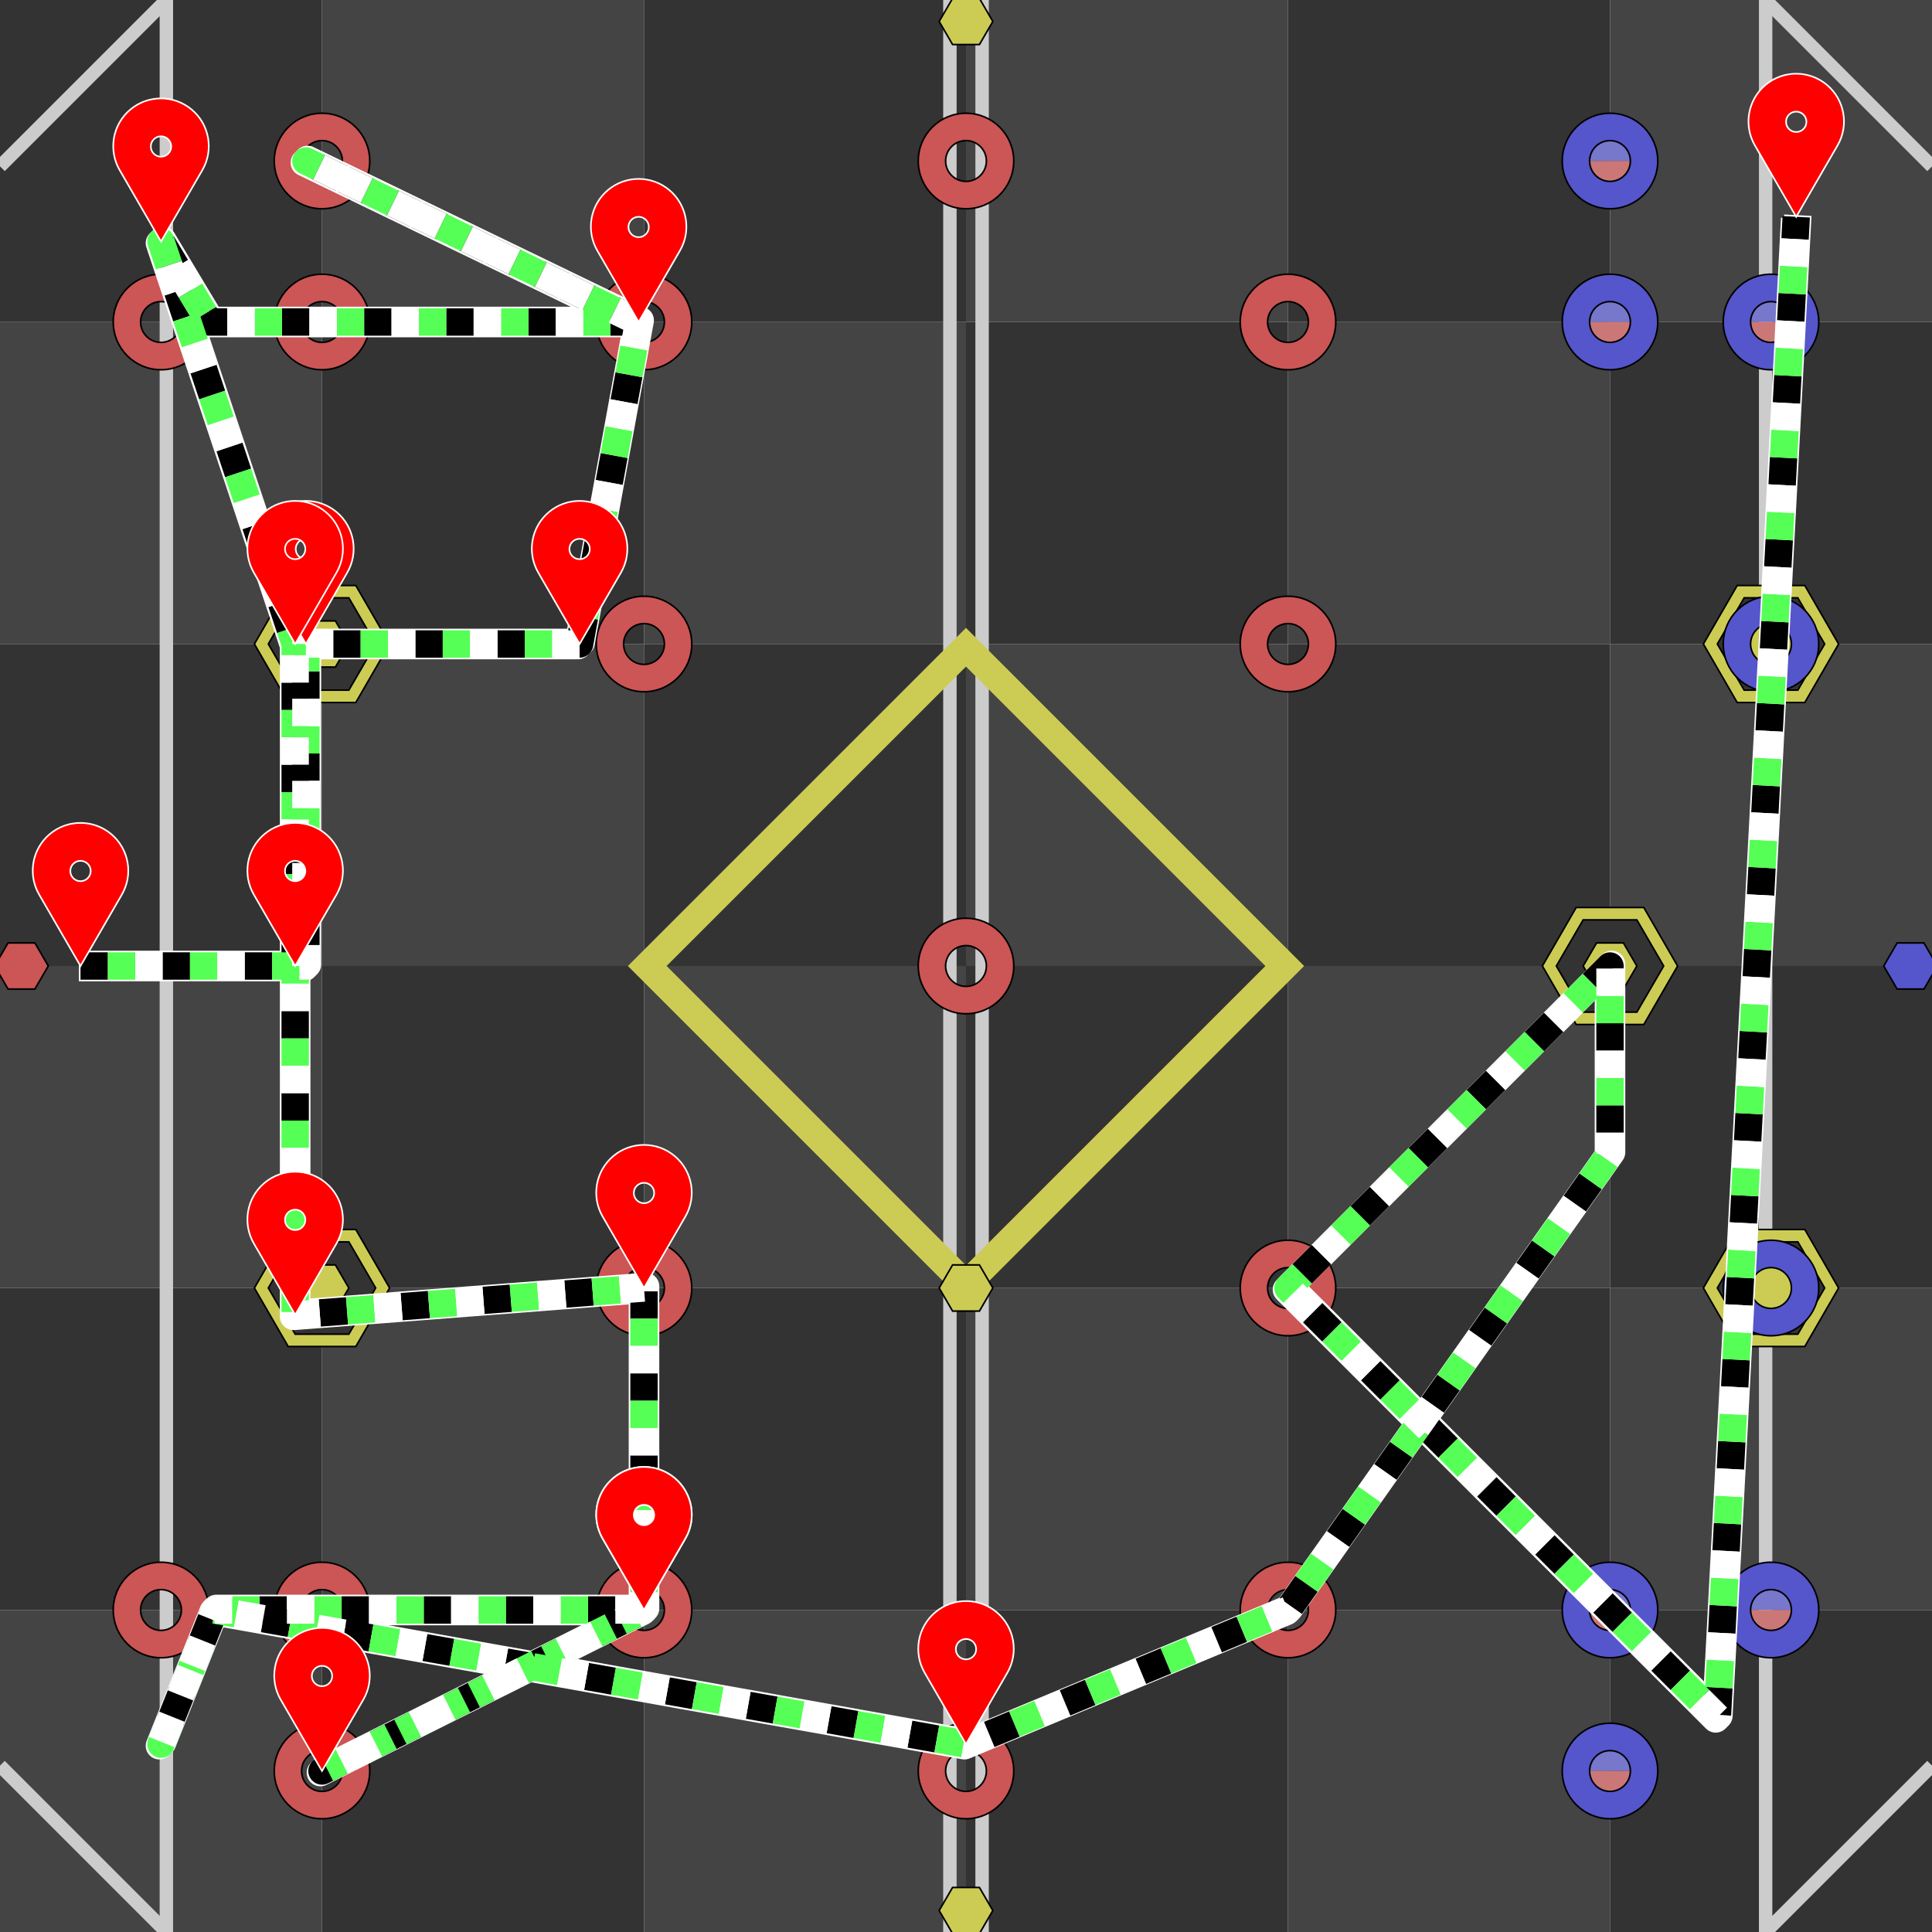
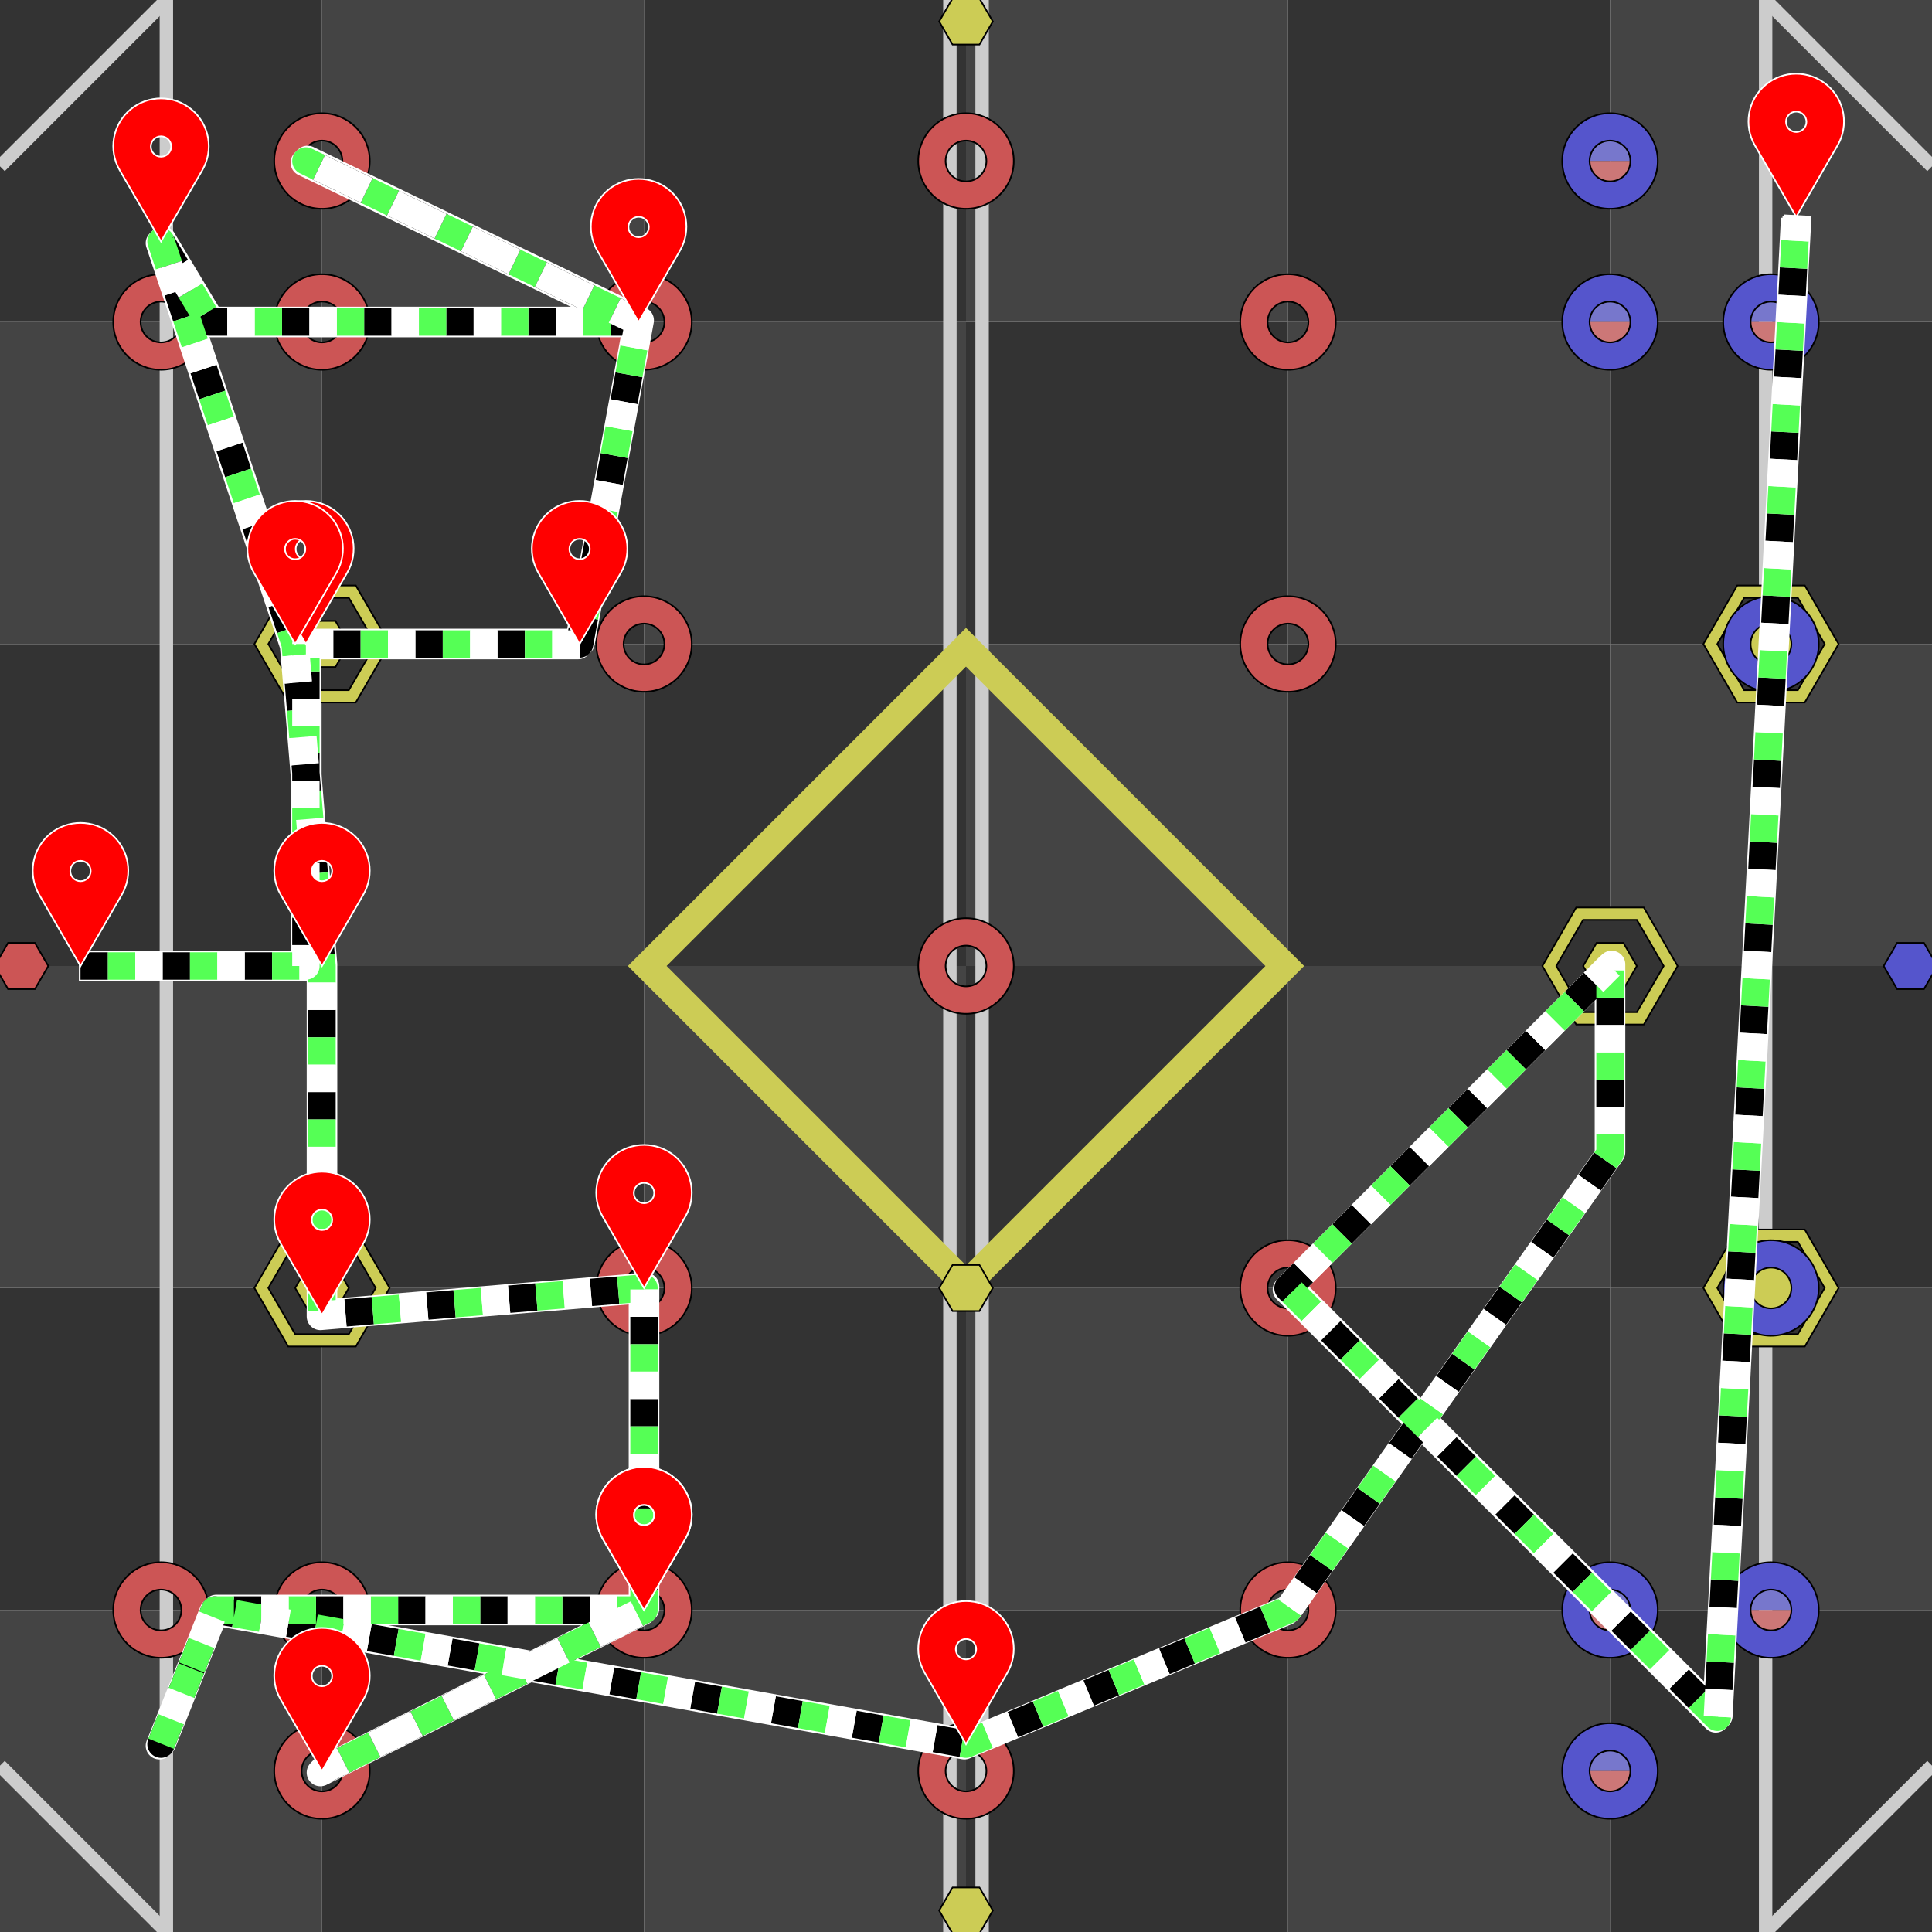
<svg xmlns="http://www.w3.org/2000/svg" version="1.1" width="600" height="600" viewBox="-1800 -1800 3600 3600">
  <g transform="scale(1, -1)">
    <rect x="-1800" y="-1800" width="600" height="600" fill="#444444" />
    <rect x="-1800" y="-1200" width="600" height="600" fill="#333333" />
    <rect x="-1800" y="-600" width="600" height="600" fill="#444444" />
    <rect x="-1800" y="0" width="600" height="600" fill="#333333" />
    <rect x="-1800" y="600" width="600" height="600" fill="#444444" />
    <rect x="-1800" y="1200" width="600" height="600" fill="#333333" />
    <rect x="-1200" y="-1800" width="600" height="600" fill="#333333" />
    <rect x="-1200" y="-1200" width="600" height="600" fill="#444444" />
    <rect x="-1200" y="-600" width="600" height="600" fill="#333333" />
    <rect x="-1200" y="0" width="600" height="600" fill="#444444" />
    <rect x="-1200" y="600" width="600" height="600" fill="#333333" />
    <rect x="-1200" y="1200" width="600" height="600" fill="#444444" />
    <rect x="-600" y="-1800" width="600" height="600" fill="#444444" />
    <rect x="-600" y="-1200" width="600" height="600" fill="#333333" />
    <rect x="-600" y="-600" width="600" height="600" fill="#444444" />
    <rect x="-600" y="0" width="600" height="600" fill="#333333" />
    <rect x="-600" y="600" width="600" height="600" fill="#444444" />
    <rect x="-600" y="1200" width="600" height="600" fill="#333333" />
    <rect x="0" y="-1800" width="600" height="600" fill="#333333" />
    <rect x="0" y="-1200" width="600" height="600" fill="#444444" />
    <rect x="0" y="-600" width="600" height="600" fill="#333333" />
    <rect x="0" y="0" width="600" height="600" fill="#444444" />
    <rect x="0" y="600" width="600" height="600" fill="#333333" />
    <rect x="0" y="1200" width="600" height="600" fill="#444444" />
    <rect x="600" y="-1800" width="600" height="600" fill="#444444" />
    <rect x="600" y="-1200" width="600" height="600" fill="#333333" />
    <rect x="600" y="-600" width="600" height="600" fill="#444444" />
    <rect x="600" y="0" width="600" height="600" fill="#333333" />
    <rect x="600" y="600" width="600" height="600" fill="#444444" />
    <rect x="600" y="1200" width="600" height="600" fill="#333333" />
    <rect x="1200" y="-1800" width="600" height="600" fill="#333333" />
    <rect x="1200" y="-1200" width="600" height="600" fill="#444444" />
    <rect x="1200" y="-600" width="600" height="600" fill="#333333" />
    <rect x="1200" y="0" width="600" height="600" fill="#444444" />
    <rect x="1200" y="600" width="600" height="600" fill="#333333" />
    <rect x="1200" y="1200" width="600" height="600" fill="#444444" />
    <line x1="-1490" y1="-1800" x2="-1490" y2="1800" stroke="#cccccc" stroke-width="25" />
    <line x1="-30" y1="-1800" x2="-30" y2="1800" stroke="#cccccc" stroke-width="25" />
    <line x1="30" y1="-1800" x2="30" y2="1800" stroke="#cccccc" stroke-width="25" />
    <line x1="1490" y1="-1800" x2="1490" y2="1800" stroke="#cccccc" stroke-width="25" />
    <line x1="-1800" y1="-1490" x2="-1490" y2="-1800" stroke="#cccccc" stroke-width="25" />
    <line x1="1800" y1="-1490" x2="1490" y2="-1800" stroke="#cccccc" stroke-width="25" />
    <line x1="-1800" y1="1490" x2="-1490" y2="1800" stroke="#cccccc" stroke-width="25" />
    <line x1="1800" y1="1490" x2="1490" y2="1800" stroke="#cccccc" stroke-width="25" />
    <rect x="-420" y="-420" width="840" height="840" transform="rotate(45)" stroke="#cccc55" fill="none" stroke-width="51" />
    <polygon points="-1710,0 -1735,43 -1785,43 -1810,0 -1785,-43 -1735,-43" fill="#cc5555" stroke="#000000" stroke-width="3" />
    <polygon points="1810,0 1785,43 1735,43 1710,0 1735,-43 1785,-43" fill="#5555cc" stroke="#000000" stroke-width="3" />
    <polygon points="50,1760 25,1803 -25,1803 -50,1760 -25,1717 25,1717" fill="#cccc55" stroke="#000000" stroke-width="3" />
    <polygon points="50,-600 25,-557 -25,-557 -50,-600 -25,-643 25,-643" fill="#cccc55" stroke="#000000" stroke-width="3" />
    <polygon points="50,-1760 25,-1717 -25,-1717 -50,-1760 -25,-1803 25,-1803" fill="#cccc55" stroke="#000000" stroke-width="3" />
    <polygon points="-1074,600 -1137,709 -1263,709 -1326,600 -1263,491 -1137,491" fill="#cccc55" stroke="#000000" stroke-width="3" />
    <polygon points="-1100,600 -1150,686 -1250,686 -1300,600 -1250,514 -1150,514" fill="#333333" stroke="#000000" stroke-width="3" />
    <polygon points="-1150,600 -1175,643 -1225,643 -1250,600 -1225,557 -1175,557" fill="#cccc55" stroke="#000000" stroke-width="3" />
    <polygon points="1626,600 1563,709 1437,709 1374,600 1437,491 1563,491" fill="#cccc55" stroke="#000000" stroke-width="3" />
    <polygon points="1600,600 1550,686 1450,686 1400,600 1450,514 1550,514" fill="#333333" stroke="#000000" stroke-width="3" />
    <polygon points="1550,600 1525,643 1475,643 1450,600 1475,557 1525,557" fill="#cccc55" stroke="#000000" stroke-width="3" />
    <polygon points="1326,0 1263,109 1137,109 1074,0 1137,-109 1263,-109" fill="#cccc55" stroke="#000000" stroke-width="3" />
    <polygon points="1300,0 1250,86 1150,86 1100,0 1150,-86 1250,-86" fill="#333333" stroke="#000000" stroke-width="3" />
    <polygon points="1250,0 1225,43 1175,43 1150,0 1175,-43 1225,-43" fill="#cccc55" stroke="#000000" stroke-width="3" />
    <polygon points="-1074,-600 -1137,-491 -1263,-491 -1326,-600 -1263,-709 -1137,-709" fill="#cccc55" stroke="#000000" stroke-width="3" />
    <polygon points="-1100,-600 -1150,-514 -1250,-514 -1300,-600 -1250,-686 -1150,-686" fill="#333333" stroke="#000000" stroke-width="3" />
    <polygon points="-1150,-600 -1175,-557 -1225,-557 -1250,-600 -1225,-643 -1175,-643" fill="#cccc55" stroke="#000000" stroke-width="3" />
    <polygon points="1626,-600 1563,-491 1437,-491 1374,-600 1437,-709 1563,-709" fill="#cccc55" stroke="#000000" stroke-width="3" />
    <polygon points="1600,-600 1550,-514 1450,-514 1400,-600 1450,-686 1550,-686" fill="#333333" stroke="#000000" stroke-width="3" />
    <polygon points="1550,-600 1525,-557 1475,-557 1450,-600 1475,-643 1525,-643" fill="#cccc55" stroke="#000000" stroke-width="3" />
    <path d="M 1111,1500 a 89,89 0 1,0 178,0" fill="#7777cc" />
    <path d="M 1111,1500 a 89,89 0 1,1 178,0" fill="#cc7777" />
    <path d="M 1111,1500 a 89 89 0 0 0 178 0 a 89 89 0 0 0 -178 0 z m 51 0 a 38 38 0 0 0 76 0 a 38 38 0 0 0 -76 0 z" fill="#5555cc" stroke="#000000" stroke-width="3" fill-rule="evenodd" />
    <path d="M 1111,1200 a 89,89 0 1,0 178,0" fill="#7777cc" />
    <path d="M 1111,1200 a 89,89 0 1,1 178,0" fill="#cc7777" />
    <path d="M 1111,1200 a 89 89 0 0 0 178 0 a 89 89 0 0 0 -178 0 z m 51 0 a 38 38 0 0 0 76 0 a 38 38 0 0 0 -76 0 z" fill="#5555cc" stroke="#000000" stroke-width="3" fill-rule="evenodd" />
    <path d="M 1411,1200 a 89,89 0 1,0 178,0" fill="#7777cc" />
    <path d="M 1411,1200 a 89,89 0 1,1 178,0" fill="#cc7777" />
    <path d="M 1411,1200 a 89 89 0 0 0 178 0 a 89 89 0 0 0 -178 0 z m 51 0 a 38 38 0 0 0 76 0 a 38 38 0 0 0 -76 0 z" fill="#5555cc" stroke="#000000" stroke-width="3" fill-rule="evenodd" />
    <path d="M 1111,-1200 a 89,89 0 1,0 178,0" fill="#7777cc" />
    <path d="M 1111,-1200 a 89,89 0 1,1 178,0" fill="#cc7777" />
    <path d="M 1111,-1200 a 89 89 0 0 0 178 0 a 89 89 0 0 0 -178 0 z m 51 0 a 38 38 0 0 0 76 0 a 38 38 0 0 0 -76 0 z" fill="#5555cc" stroke="#000000" stroke-width="3" fill-rule="evenodd" />
    <path d="M 1411,-1200 a 89,89 0 1,0 178,0" fill="#7777cc" />
    <path d="M 1411,-1200 a 89,89 0 1,1 178,0" fill="#cc7777" />
    <path d="M 1411,-1200 a 89 89 0 0 0 178 0 a 89 89 0 0 0 -178 0 z m 51 0 a 38 38 0 0 0 76 0 a 38 38 0 0 0 -76 0 z" fill="#5555cc" stroke="#000000" stroke-width="3" fill-rule="evenodd" />
    <path d="M 1111,-1500 a 89,89 0 1,0 178,0" fill="#7777cc" />
    <path d="M 1111,-1500 a 89,89 0 1,1 178,0" fill="#cc7777" />
    <path d="M 1111,-1500 a 89 89 0 0 0 178 0 a 89 89 0 0 0 -178 0 z m 51 0 a 38 38 0 0 0 76 0 a 38 38 0 0 0 -76 0 z" fill="#5555cc" stroke="#000000" stroke-width="3" fill-rule="evenodd" />
    <path d="M -1289,1500 a 89 89 0 0 0 178 0 a 89 89 0 0 0 -178 0 z m 51 0 a 38 38 0 0 0 76 0 a 38 38 0 0 0 -76 0 z" fill="#cc5555" stroke="#000000" stroke-width="3" fill-rule="evenodd" />
    <path d="M -89,1500 a 89 89 0 0 0 178 0 a 89 89 0 0 0 -178 0 z m 51 0 a 38 38 0 0 0 76 0 a 38 38 0 0 0 -76 0 z" fill="#cc5555" stroke="#000000" stroke-width="3" fill-rule="evenodd" />
    <path d="M -1589,1200 a 89 89 0 0 0 178 0 a 89 89 0 0 0 -178 0 z m 51 0 a 38 38 0 0 0 76 0 a 38 38 0 0 0 -76 0 z" fill="#cc5555" stroke="#000000" stroke-width="3" fill-rule="evenodd" />
    <path d="M -1289,1200 a 89 89 0 0 0 178 0 a 89 89 0 0 0 -178 0 z m 51 0 a 38 38 0 0 0 76 0 a 38 38 0 0 0 -76 0 z" fill="#cc5555" stroke="#000000" stroke-width="3" fill-rule="evenodd" />
    <path d="M -689,1200 a 89 89 0 0 0 178 0 a 89 89 0 0 0 -178 0 z m 51 0 a 38 38 0 0 0 76 0 a 38 38 0 0 0 -76 0 z" fill="#cc5555" stroke="#000000" stroke-width="3" fill-rule="evenodd" />
    <path d="M 511,1200 a 89 89 0 0 0 178 0 a 89 89 0 0 0 -178 0 z m 51 0 a 38 38 0 0 0 76 0 a 38 38 0 0 0 -76 0 z" fill="#cc5555" stroke="#000000" stroke-width="3" fill-rule="evenodd" />
    <path d="M -689,600 a 89 89 0 0 0 178 0 a 89 89 0 0 0 -178 0 z m 51 0 a 38 38 0 0 0 76 0 a 38 38 0 0 0 -76 0 z" fill="#cc5555" stroke="#000000" stroke-width="3" fill-rule="evenodd" />
    <path d="M 511,600 a 89 89 0 0 0 178 0 a 89 89 0 0 0 -178 0 z m 51 0 a 38 38 0 0 0 76 0 a 38 38 0 0 0 -76 0 z" fill="#cc5555" stroke="#000000" stroke-width="3" fill-rule="evenodd" />
    <path d="M -89,0 a 89 89 0 0 0 178 0 a 89 89 0 0 0 -178 0 z m 51 0 a 38 38 0 0 0 76 0 a 38 38 0 0 0 -76 0 z" fill="#cc5555" stroke="#000000" stroke-width="3" fill-rule="evenodd" />
    <path d="M -689,-600 a 89 89 0 0 0 178 0 a 89 89 0 0 0 -178 0 z m 51 0 a 38 38 0 0 0 76 0 a 38 38 0 0 0 -76 0 z" fill="#cc5555" stroke="#000000" stroke-width="3" fill-rule="evenodd" />
    <path d="M 511,-600 a 89 89 0 0 0 178 0 a 89 89 0 0 0 -178 0 z m 51 0 a 38 38 0 0 0 76 0 a 38 38 0 0 0 -76 0 z" fill="#cc5555" stroke="#000000" stroke-width="3" fill-rule="evenodd" />
    <path d="M -1589,-1200 a 89 89 0 0 0 178 0 a 89 89 0 0 0 -178 0 z m 51 0 a 38 38 0 0 0 76 0 a 38 38 0 0 0 -76 0 z" fill="#cc5555" stroke="#000000" stroke-width="3" fill-rule="evenodd" />
    <path d="M -1289,-1200 a 89 89 0 0 0 178 0 a 89 89 0 0 0 -178 0 z m 51 0 a 38 38 0 0 0 76 0 a 38 38 0 0 0 -76 0 z" fill="#cc5555" stroke="#000000" stroke-width="3" fill-rule="evenodd" />
    <path d="M -689,-1200 a 89 89 0 0 0 178 0 a 89 89 0 0 0 -178 0 z m 51 0 a 38 38 0 0 0 76 0 a 38 38 0 0 0 -76 0 z" fill="#cc5555" stroke="#000000" stroke-width="3" fill-rule="evenodd" />
    <path d="M 511,-1200 a 89 89 0 0 0 178 0 a 89 89 0 0 0 -178 0 z m 51 0 a 38 38 0 0 0 76 0 a 38 38 0 0 0 -76 0 z" fill="#cc5555" stroke="#000000" stroke-width="3" fill-rule="evenodd" />
    <path d="M -1289,-1500 a 89 89 0 0 0 178 0 a 89 89 0 0 0 -178 0 z m 51 0 a 38 38 0 0 0 76 0 a 38 38 0 0 0 -76 0 z" fill="#cc5555" stroke="#000000" stroke-width="3" fill-rule="evenodd" />
    <path d="M -89,-1500 a 89 89 0 0 0 178 0 a 89 89 0 0 0 -178 0 z m 51 0 a 38 38 0 0 0 76 0 a 38 38 0 0 0 -76 0 z" fill="#cc5555" stroke="#000000" stroke-width="3" fill-rule="evenodd" />
    <path d="M 1411,600 a 89 89 0 0 0 178 0 a 89 89 0 0 0 -178 0 z m 51 0 a 38 38 0 0 0 76 0 a 38 38 0 0 0 -76 0 z" fill="#5555cc" stroke="#000000" stroke-width="3" fill-rule="evenodd" />
    <path d="M 1411,-600 a 89 89 0 0 0 178 0 a 89 89 0 0 0 -178 0 z m 51 0 a 38 38 0 0 0 76 0 a 38 38 0 0 0 -76 0 z" fill="#5555cc" stroke="#000000" stroke-width="3" fill-rule="evenodd" />
-     <polyline points="-1647,3 -1227,3 -1227,603 -717,603 -607,1203 -1227,1503 -607,1203 -1407,1203 -1497,1353 -1247,603 -1247,3 -1247,-647 -597,-597 -597,-1197 -1197,-1497 -597,-1197 -1397,-1197 -1497,-1447 -1397,-1197 3,-1447 603,-1197 1203,-347 1203,3 603,-597 1403,-1397 1550,1399" fill="none" stroke="#ffffff" stroke-width="51" stroke-linejoin="round" />
-     <polyline points="-1653,-3 -1233,-3 -1233,597 -723,597 -613,1197 -1233,1497 -613,1197 -1413,1197 -1503,1347 -1253,597 -1253,-3 -1253,-653 -603,-603 -603,-1203 -1203,-1503 -603,-1203 -1403,-1203 -1503,-1453 -1403,-1203 -3,-1453 597,-1203 1197,-353 1197,-3 597,-603 1397,-1403 1544,1393" fill="none" stroke="#ffffff" stroke-width="51" stroke-linejoin="round" />
-     <polyline points="-1650,0 -1230,0 -1230,600 -720,600 -610,1200 -1230,1500 -610,1200 -1410,1200 -1500,1350 -1250,600 -1250,0 -1250,-650 -600,-600 -600,-1200 -1200,-1500 -600,-1200 -1400,-1200 -1500,-1450 -1400,-1200 0,-1450 600,-1200 1200,-350 1200,0 600,-600 1400,-1400 1547,1396" fill="none" stroke="#000000" stroke-width="51" stroke-dasharray="51,102" stroke-linejoin="round" />
-     <polyline points="-1650,0 -1230,0 -1230,600 -720,600 -610,1200 -1230,1500 -610,1200 -1410,1200 -1500,1350 -1250,600 -1250,0 -1250,-650 -600,-600 -600,-1200 -1200,-1500 -600,-1200 -1400,-1200 -1500,-1450 -1400,-1200 0,-1450 600,-1200 1200,-350 1200,0 600,-600 1400,-1400 1547,1396" fill="none" stroke="#55ff55" stroke-width="51" stroke-dasharray="51,102" stroke-dashoffset="102" stroke-linejoin="round" />
-     <polyline points="-1650,0 -1230,0 -1230,600 -720,600 -610,1200 -1230,1500 -610,1200 -1410,1200 -1500,1350 -1250,600 -1250,0 -1250,-650 -600,-600 -600,-1200 -1200,-1500 -600,-1200 -1400,-1200 -1500,-1450 -1400,-1200 0,-1450 600,-1200 1200,-350 1200,0 600,-600 1400,-1400 1547,1396" fill="none" stroke="#ffffff" stroke-width="51" stroke-dasharray="51,102" stroke-dashoffset="51" stroke-linejoin="round" />
+     <polyline points="-1647,3 -1227,3 -1227,603 -717,603 -607,1203 -1227,1503 -607,1203 -1407,1203 -1497,1353 -1247,603 -1197,3 -1197,-647 -597,-597 -597,-1197 -1197,-1497 -597,-1197 -1397,-1197 -1497,-1447 -1397,-1197 3,-1447 603,-1197 1203,-347 1203,3 603,-597 1403,-1397 1550,1399" fill="none" stroke="#ffffff" stroke-width="51" stroke-linejoin="round" />
+     <polyline points="-1653,-3 -1233,-3 -1233,597 -723,597 -613,1197 -1233,1497 -613,1197 -1413,1197 -1503,1347 -1253,597 -1203,-3 -1203,-653 -603,-603 -603,-1203 -1203,-1503 -603,-1203 -1403,-1203 -1503,-1453 -1403,-1203 -3,-1453 597,-1203 1197,-353 1197,-3 597,-603 1397,-1403 1544,1393" fill="none" stroke="#ffffff" stroke-width="51" stroke-linejoin="round" />
+     <polyline points="-1650,0 -1230,0 -1230,600 -720,600 -610,1200 -1230,1500 -610,1200 -1410,1200 -1500,1350 -1250,600 -1200,0 -1200,-650 -600,-600 -600,-1200 -1200,-1500 -600,-1200 -1400,-1200 -1500,-1450 -1400,-1200 0,-1450 600,-1200 1200,-350 1200,0 600,-600 1400,-1400 1547,1396" fill="none" stroke="#000000" stroke-width="51" stroke-dasharray="51,102" stroke-linejoin="round" />
+     <polyline points="-1650,0 -1230,0 -1230,600 -720,600 -610,1200 -1230,1500 -610,1200 -1410,1200 -1500,1350 -1250,600 -1200,0 -1200,-650 -600,-600 -600,-1200 -1200,-1500 -600,-1200 -1400,-1200 -1500,-1450 -1400,-1200 0,-1450 600,-1200 1200,-350 1200,0 600,-600 1400,-1400 1547,1396" fill="none" stroke="#55ff55" stroke-width="51" stroke-dasharray="51,102" stroke-dashoffset="102" stroke-linejoin="round" />
+     <polyline points="-1650,0 -1230,0 -1230,600 -720,600 -610,1200 -1230,1500 -610,1200 -1410,1200 -1500,1350 -1250,600 -1200,0 -1200,-650 -600,-600 -600,-1200 -1200,-1500 -600,-1200 -1400,-1200 -1500,-1450 -1400,-1200 0,-1450 600,-1200 1200,-350 1200,0 600,-600 1400,-1400 1547,1396" fill="none" stroke="#ffffff" stroke-width="51" stroke-dasharray="51,102" stroke-dashoffset="51" stroke-linejoin="round" />
    <path d="M -1650,0 l -77 133 a 89 89 0 1 0 154 0 z m -19 177 a 19 19 0 0 0 38 0 a 19 19 0 0 0 -38 0 z" fill="#ff0000" stroke="#ffffff" stroke-width="3" fill-rule="evenodd" />
    <path d="M -1230,600 l -77 133 a 89 89 0 1 0 154 0 z m -19 177 a 19 19 0 0 0 38 0 a 19 19 0 0 0 -38 0 z" fill="#ff0000" stroke="#ffffff" stroke-width="3" fill-rule="evenodd" />
    <path d="M -720,600 l -77 133 a 89 89 0 1 0 154 0 z m -19 177 a 19 19 0 0 0 38 0 a 19 19 0 0 0 -38 0 z" fill="#ff0000" stroke="#ffffff" stroke-width="3" fill-rule="evenodd" />
    <path d="M -610,1200 l -77 133 a 89 89 0 1 0 154 0 z m -19 177 a 19 19 0 0 0 38 0 a 19 19 0 0 0 -38 0 z" fill="#ff0000" stroke="#ffffff" stroke-width="3" fill-rule="evenodd" />
    <path d="M -1500,1350 l -77 133 a 89 89 0 1 0 154 0 z m -19 177 a 19 19 0 0 0 38 0 a 19 19 0 0 0 -38 0 z" fill="#ff0000" stroke="#ffffff" stroke-width="3" fill-rule="evenodd" />
    <path d="M -1250,600 l -77 133 a 89 89 0 1 0 154 0 z m -19 177 a 19 19 0 0 0 38 0 a 19 19 0 0 0 -38 0 z" fill="#ff0000" stroke="#ffffff" stroke-width="3" fill-rule="evenodd" />
-     <path d="M -1250,0 l -77 133 a 89 89 0 1 0 154 0 z m -19 177 a 19 19 0 0 0 38 0 a 19 19 0 0 0 -38 0 z" fill="#ff0000" stroke="#ffffff" stroke-width="3" fill-rule="evenodd" />
-     <path d="M -1250,-650 l -77 133 a 89 89 0 1 0 154 0 z m -19 177 a 19 19 0 0 0 38 0 a 19 19 0 0 0 -38 0 z" fill="#ff0000" stroke="#ffffff" stroke-width="3" fill-rule="evenodd" />
+     <path d="M -1200,0 l -77 133 a 89 89 0 1 0 154 0 z m -19 177 a 19 19 0 0 0 38 0 a 19 19 0 0 0 -38 0 z" fill="#ff0000" stroke="#ffffff" stroke-width="3" fill-rule="evenodd" />
+     <path d="M -1200,-650 l -77 133 a 89 89 0 1 0 154 0 z m -19 177 a 19 19 0 0 0 38 0 a 19 19 0 0 0 -38 0 z" fill="#ff0000" stroke="#ffffff" stroke-width="3" fill-rule="evenodd" />
    <path d="M -600,-600 l -77 133 a 89 89 0 1 0 154 0 z m -19 177 a 19 19 0 0 0 38 0 a 19 19 0 0 0 -38 0 z" fill="#ff0000" stroke="#ffffff" stroke-width="3" fill-rule="evenodd" />
    <path d="M -600,-1200 l -77 133 a 89 89 0 1 0 154 0 z m -19 177 a 19 19 0 0 0 38 0 a 19 19 0 0 0 -38 0 z" fill="#ff0000" stroke="#ffffff" stroke-width="3" fill-rule="evenodd" />
    <path d="M -1200,-1500 l -77 133 a 89 89 0 1 0 154 0 z m -19 177 a 19 19 0 0 0 38 0 a 19 19 0 0 0 -38 0 z" fill="#ff0000" stroke="#ffffff" stroke-width="3" fill-rule="evenodd" />
    <path d="M -600,-1200 l -77 133 a 89 89 0 1 0 154 0 z m -19 177 a 19 19 0 0 0 38 0 a 19 19 0 0 0 -38 0 z" fill="#ff0000" stroke="#ffffff" stroke-width="3" fill-rule="evenodd" />
    <path d="M 0,-1450 l -77 133 a 89 89 0 1 0 154 0 z m -19 177 a 19 19 0 0 0 38 0 a 19 19 0 0 0 -38 0 z" fill="#ff0000" stroke="#ffffff" stroke-width="3" fill-rule="evenodd" />
    <path d="M 1547,1396 l -77 133 a 89 89 0 1 0 154 0 z m -19 177 a 19 19 0 0 0 38 0 a 19 19 0 0 0 -38 0 z" fill="#ff0000" stroke="#ffffff" stroke-width="3" fill-rule="evenodd" />
  </g>
</svg>
